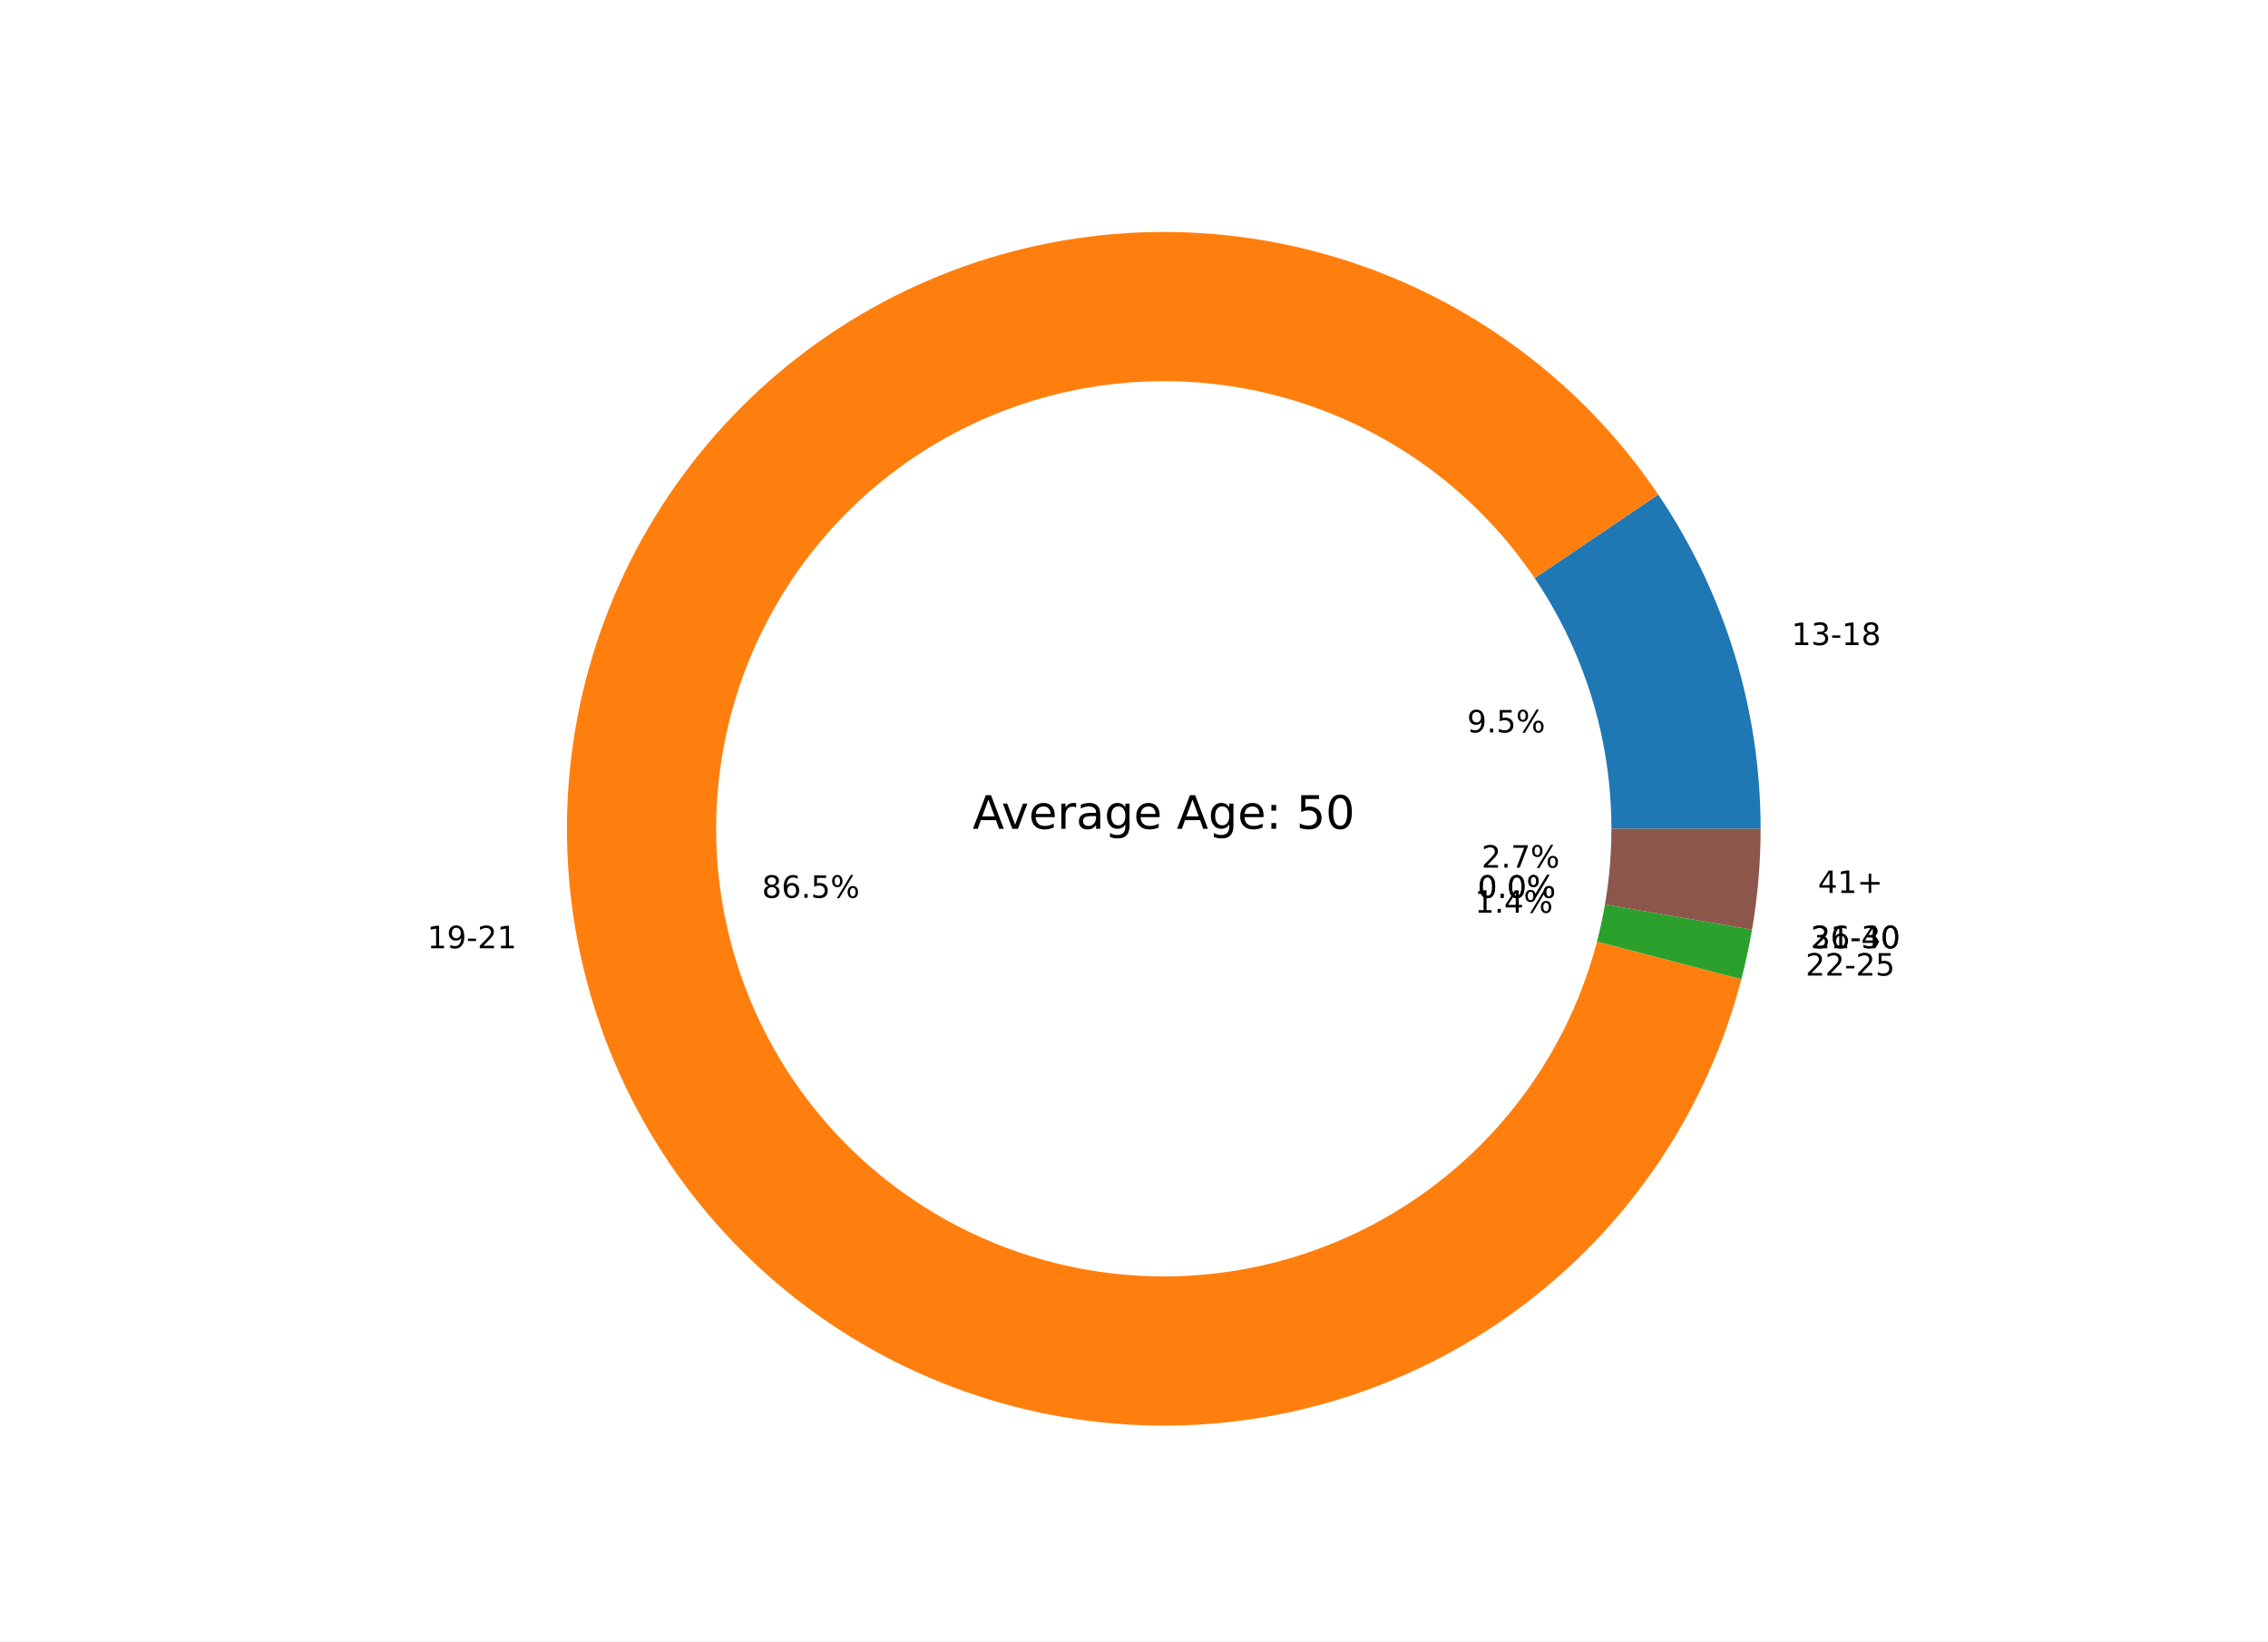
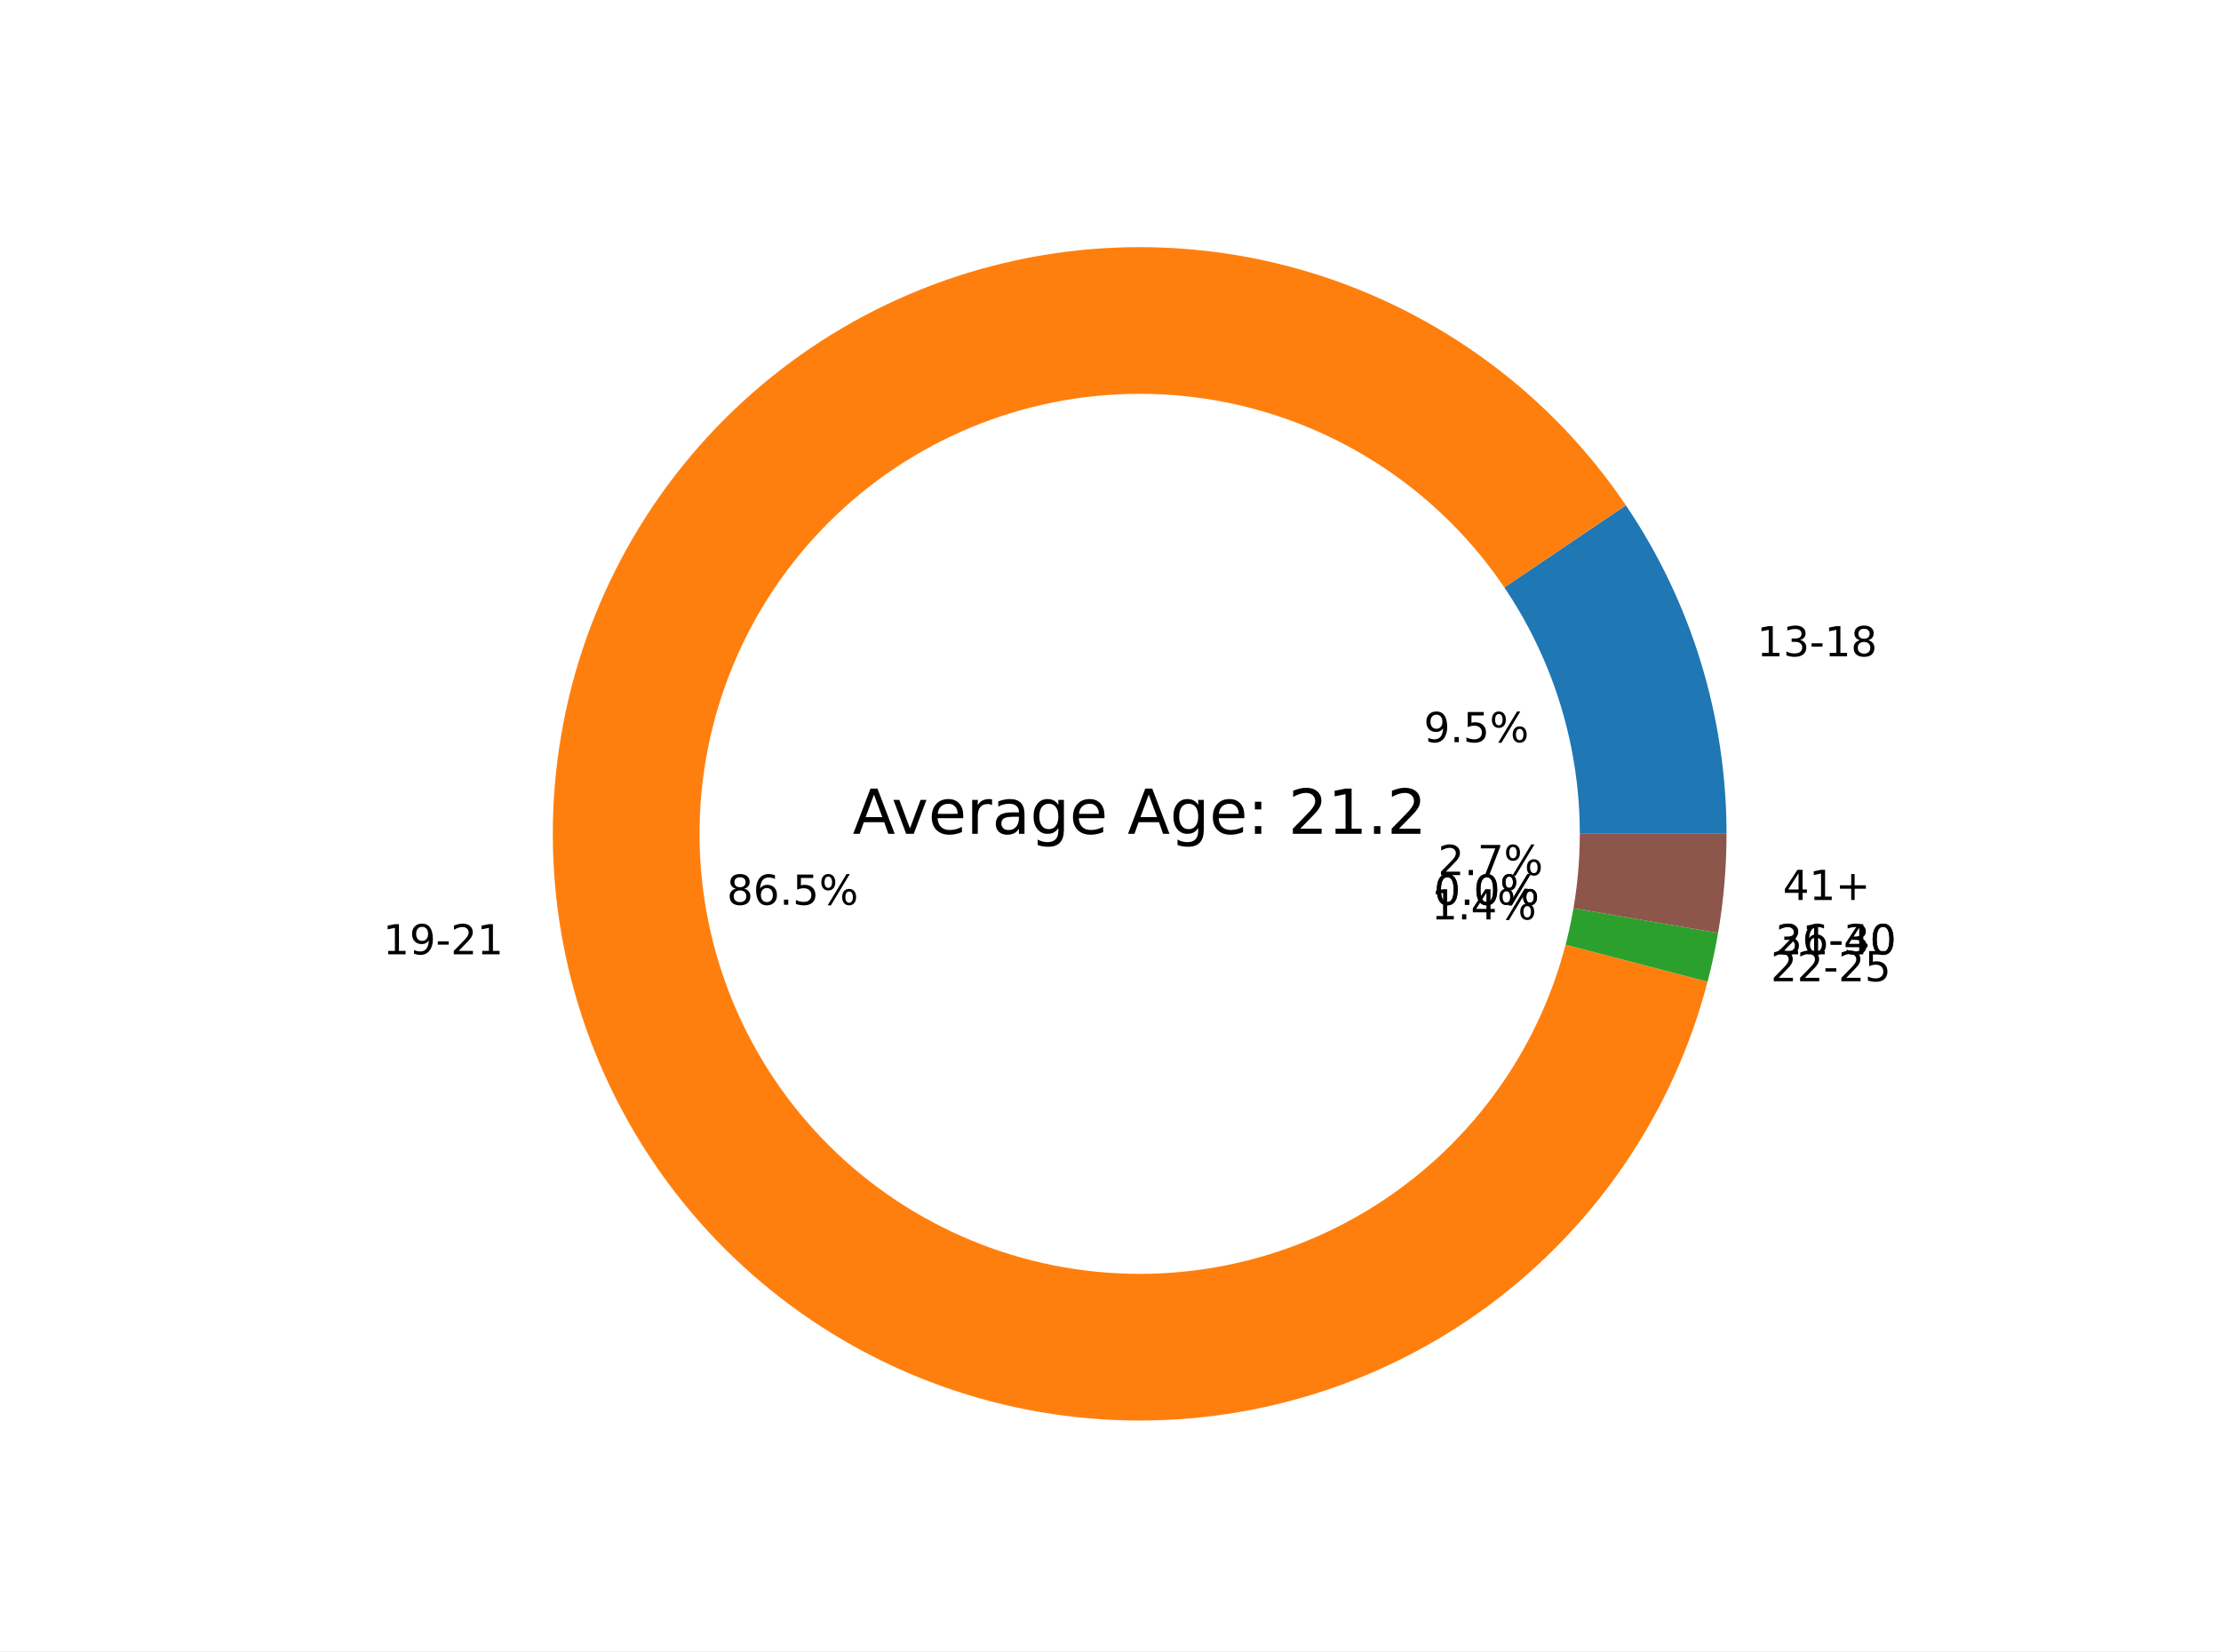
- <svg xmlns="http://www.w3.org/2000/svg" xmlns:xlink="http://www.w3.org/1999/xlink" height="533.52pt" version="1.1" viewBox="0 0 737.28 533.52" width="737.28pt">
+ <svg xmlns="http://www.w3.org/2000/svg" xmlns:xlink="http://www.w3.org/1999/xlink" height="398.88pt" version="1.1" viewBox="0 0 536.4 398.88" width="536.4pt">
  <defs>
    <style type="text/css">*{stroke-linecap:butt;stroke-linejoin:round;}</style>
  </defs>
  <g id="figure_1">
    <g id="patch_1">
-       <path d="M 0 533.52  L 737.28 533.52  L 737.28 0  L 0 0  z " style="fill:#ffffff;" />
+       <path d="M 0 398.88  L 536.4 398.88  L 536.4 0  L 0 0  z " style="fill:#ffffff;" />
    </g>
    <g id="axes_1">
      <g id="patch_2">
-         <path d="M 572.341 269.428  C 572.341 250.173 569.474 231.025 563.836 212.614  C 558.198 194.204 549.85 176.734 539.068 160.782  L 378.321 269.428  L 572.341 269.428  z " style="fill:#1f77b4;" />
+         <path d="M 416.977 201.434  C 416.977 187.369 414.884 173.381 410.765 159.932  C 406.646 146.483 400.548 133.721 392.672 122.068  L 275.245 201.434  L 416.977 201.434  z " style="fill:#1f77b4;" />
      </g>
      <g id="patch_3">
-         <path d="M 539.068 160.782  C 526.739 142.54 511.394 126.529 493.692 113.436  C 475.989 100.344 456.187 90.36 435.134 83.913  C 414.082 77.465 392.085 74.648 370.087 75.583  C 348.089 76.517 326.41 81.19 305.98 89.399  C 285.55 97.608 266.665 109.236 250.137 123.783  C 233.609 138.329 219.677 155.584 208.939 174.805  C 198.201 194.027 190.813 214.937 187.092 236.638  C 183.371 258.339 183.371 280.516 187.092 302.217  C 190.813 323.918 198.201 344.828 208.939 364.05  C 219.677 383.272 233.609 400.526 250.137 415.073  C 266.665 429.619 285.55 441.247 305.98 449.456  C 326.41 457.666 348.089 462.338 370.087 463.272  C 392.085 464.207 414.082 461.39 435.134 454.943  C 456.187 448.495 475.989 438.511 493.692 425.419  C 511.394 412.326 526.739 396.315 539.068 378.074  C 551.398 359.832 560.532 339.623 566.08 318.316  L 378.321 269.428  L 539.068 160.782  z " style="fill:#ff7f0e;" />
+         <path d="M 392.672 122.068  C 383.665 108.742 372.455 97.046 359.524 87.482  C 346.592 77.918 332.126 70.624 316.747 65.914  C 301.368 61.205 285.299 59.147 269.229 59.829  C 253.16 60.512 237.323 63.925 222.399 69.922  C 207.475 75.919 193.679 84.413 181.606 95.04  C 169.532 105.666 159.354 118.27 151.51 132.312  C 143.666 146.354 138.269 161.629 135.551 177.481  C 132.833 193.334 132.833 209.535 135.551 225.387  C 138.269 241.24 143.666 256.515 151.51 270.557  C 159.354 284.598 169.532 297.203 181.606 307.829  C 193.679 318.456 207.475 326.95 222.399 332.947  C 237.323 338.944 253.16 342.357 269.229 343.039  C 285.299 343.722 301.368 341.664 316.747 336.954  C 332.126 332.245 346.592 324.951 359.524 315.387  C 372.455 305.823 383.665 294.127 392.672 280.801  C 401.678 267.475 408.351 252.713 412.404 237.148  L 275.245 201.434  L 392.672 122.068  z " style="fill:#ff7f0e;" />
      </g>
      <g id="patch_4">
-         <path d="M 566.08 318.316  C 566.772 315.659 567.407 312.988 567.986 310.303  C 568.564 307.619 569.086 304.923 569.55 302.217  L 378.321 269.428  L 566.08 318.316  z " style="fill:#2ca02c;" />
+         <path d="M 412.404 237.148  C 412.91 235.207 413.374 233.255 413.796 231.295  C 414.219 229.334 414.6 227.364 414.939 225.387  L 275.245 201.434  L 412.404 237.148  z " style="fill:#2ca02c;" />
      </g>
      <g id="patch_5">
-         <path d="M 569.55 302.217  C 569.55 302.217 569.55 302.217 569.55 302.217  L 378.321 269.428  L 569.55 302.217  z " style="fill:#d62728;" />
+         <path d="M 414.939 225.387  C 414.939 225.387 414.939 225.387 414.939 225.387  L 275.245 201.434  L 414.939 225.387  z " style="fill:#d62728;" />
      </g>
      <g id="patch_6">
-         <path d="M 569.55 302.217  C 569.55 302.217 569.55 302.217 569.55 302.217  L 378.321 269.428  L 569.55 302.217  z " style="fill:#9467bd;" />
+         <path d="M 414.939 225.387  C 414.939 225.387 414.939 225.387 414.939 225.387  L 275.245 201.434  L 414.939 225.387  z " style="fill:#9467bd;" />
      </g>
      <g id="patch_7">
-         <path d="M 569.55 302.217  C 570.478 296.804 571.176 291.354 571.642 285.882  C 572.107 280.409 572.341 274.92 572.341 269.428  L 378.321 269.428  L 569.55 302.217  z " style="fill:#8c564b;" />
+         <path d="M 414.939 225.387  C 415.617 221.433 416.127 217.452 416.467 213.454  C 416.807 209.457 416.977 205.446 416.977 201.434  L 275.245 201.434  L 414.939 225.387  z " style="fill:#8c564b;" />
      </g>
      <g id="patch_8">
-         <path clip-path="url(#p6bbcf60393)" d="M 378.321 414.942  C 416.912 414.942 453.928 399.61 481.215 372.322  C 508.503 345.034 523.836 308.019 523.836 269.428  C 523.836 230.837 508.503 193.821 481.215 166.533  C 453.928 139.245 416.912 123.913 378.321 123.913  C 339.73 123.913 302.715 139.245 275.427 166.533  C 248.139 193.821 232.806 230.837 232.806 269.428  C 232.806 308.019 248.139 345.034 275.427 372.322  C 302.715 399.61 339.73 414.942 378.321 414.942  z " style="fill:#ffffff;" />
+         <path clip-path="url(#p635c80adcd)" d="M 275.245 307.734  C 303.436 307.734 330.476 296.534 350.41 276.6  C 370.344 256.665 381.544 229.625 381.544 201.434  C 381.544 173.243 370.344 146.203 350.41 126.269  C 330.476 106.335 303.436 95.135 275.245 95.135  C 247.054 95.135 220.014 106.335 200.08 126.269  C 180.146 146.203 168.945 173.243 168.945 201.434  C 168.945 229.625 180.146 256.665 200.08 276.6  C 220.014 296.534 247.054 307.734 275.245 307.734  z " style="fill:#ffffff;" />
      </g>
      <g id="matplotlib.axis_1" />
      <g id="matplotlib.axis_2" />
      <g id="text_1">
-         <g transform="translate(582.3876 209.6923)scale(0.1 -0.1)">
+         <g transform="translate(424.3169 158.541)scale(0.1 -0.1)">
          <defs>
            <path d="M 12.406 8.297  L 28.516 8.297  L 28.516 63.922  L 10.984 60.406  L 10.984 69.391  L 28.422 72.906  L 38.281 72.906  L 38.281 8.297  L 54.391 8.297  L 54.391 0  L 12.406 0  z " id="DejaVuSans-49" />
            <path d="M 40.578 39.312  Q 47.656 37.797 51.625 33  Q 55.609 28.219 55.609 21.188  Q 55.609 10.406 48.188 4.484  Q 40.766 -1.422 27.094 -1.422  Q 22.516 -1.422 17.656 -0.516  Q 12.797 0.391 7.625 2.203  L 7.625 11.719  Q 11.719 9.328 16.594 8.109  Q 21.484 6.891 26.812 6.891  Q 36.078 6.891 40.938 10.547  Q 45.797 14.203 45.797 21.188  Q 45.797 27.641 41.281 31.266  Q 36.766 34.906 28.719 34.906  L 20.219 34.906  L 20.219 43.016  L 29.109 43.016  Q 36.375 43.016 40.234 45.922  Q 44.094 48.828 44.094 54.297  Q 44.094 59.906 40.109 62.906  Q 36.141 65.922 28.719 65.922  Q 24.656 65.922 20.016 65.031  Q 15.375 64.156 9.812 62.312  L 9.812 71.094  Q 15.438 72.656 20.344 73.438  Q 25.25 74.219 29.594 74.219  Q 40.828 74.219 47.359 69.109  Q 53.906 64.016 53.906 55.328  Q 53.906 49.266 50.438 45.094  Q 46.969 40.922 40.578 39.312  z " id="DejaVuSans-51" />
            <path d="M 4.891 31.391  L 31.203 31.391  L 31.203 23.391  L 4.891 23.391  z " id="DejaVuSans-45" />
            <path d="M 31.781 34.625  Q 24.75 34.625 20.719 30.859  Q 16.703 27.094 16.703 20.516  Q 16.703 13.922 20.719 10.156  Q 24.75 6.391 31.781 6.391  Q 38.812 6.391 42.859 10.172  Q 46.922 13.969 46.922 20.516  Q 46.922 27.094 42.891 30.859  Q 38.875 34.625 31.781 34.625  z M 21.922 38.812  Q 15.578 40.375 12.031 44.719  Q 8.5 49.078 8.5 55.328  Q 8.5 64.062 14.719 69.141  Q 20.953 74.219 31.781 74.219  Q 42.672 74.219 48.875 69.141  Q 55.078 64.062 55.078 55.328  Q 55.078 49.078 51.531 44.719  Q 48 40.375 41.703 38.812  Q 48.828 37.156 52.797 32.312  Q 56.781 27.484 56.781 20.516  Q 56.781 9.906 50.312 4.234  Q 43.844 -1.422 31.781 -1.422  Q 19.734 -1.422 13.25 4.234  Q 6.781 9.906 6.781 20.516  Q 6.781 27.484 10.781 32.312  Q 14.797 37.156 21.922 38.812  z M 18.312 54.391  Q 18.312 48.734 21.844 45.562  Q 25.391 42.391 31.781 42.391  Q 38.141 42.391 41.719 45.562  Q 45.312 48.734 45.312 54.391  Q 45.312 60.062 41.719 63.234  Q 38.141 66.406 31.781 66.406  Q 25.391 66.406 21.844 63.234  Q 18.312 60.062 18.312 54.391  z " id="DejaVuSans-56" />
          </defs>
          <use xlink:href="#DejaVuSans-49" />
          <use x="63.623" xlink:href="#DejaVuSans-51" />
          <use x="127.246" xlink:href="#DejaVuSans-45" />
          <use x="163.33" xlink:href="#DejaVuSans-49" />
          <use x="226.953" xlink:href="#DejaVuSans-56" />
        </g>
      </g>
      <g id="text_2">
-         <g transform="translate(476.9278 238.099)scale(0.1 -0.1)">
+         <g transform="translate(343.8545 179.2922)scale(0.1 -0.1)">
          <defs>
            <path d="M 10.984 1.516  L 10.984 10.5  Q 14.703 8.734 18.5 7.812  Q 22.312 6.891 25.984 6.891  Q 35.75 6.891 40.891 13.453  Q 46.047 20.016 46.781 33.406  Q 43.953 29.203 39.594 26.953  Q 35.25 24.703 29.984 24.703  Q 19.047 24.703 12.672 31.312  Q 6.297 37.938 6.297 49.422  Q 6.297 60.641 12.938 67.422  Q 19.578 74.219 30.609 74.219  Q 43.266 74.219 49.922 64.516  Q 56.594 54.828 56.594 36.375  Q 56.594 19.141 48.406 8.859  Q 40.234 -1.422 26.422 -1.422  Q 22.703 -1.422 18.891 -0.688  Q 15.094 0.047 10.984 1.516  z M 30.609 32.422  Q 37.25 32.422 41.125 36.953  Q 45.016 41.5 45.016 49.422  Q 45.016 57.281 41.125 61.844  Q 37.25 66.406 30.609 66.406  Q 23.969 66.406 20.094 61.844  Q 16.219 57.281 16.219 49.422  Q 16.219 41.5 20.094 36.953  Q 23.969 32.422 30.609 32.422  z " id="DejaVuSans-57" />
            <path d="M 10.688 12.406  L 21 12.406  L 21 0  L 10.688 0  z " id="DejaVuSans-46" />
            <path d="M 10.797 72.906  L 49.516 72.906  L 49.516 64.594  L 19.828 64.594  L 19.828 46.734  Q 21.969 47.469 24.109 47.828  Q 26.266 48.188 28.422 48.188  Q 40.625 48.188 47.75 41.5  Q 54.891 34.812 54.891 23.391  Q 54.891 11.625 47.562 5.094  Q 40.234 -1.422 26.906 -1.422  Q 22.312 -1.422 17.547 -0.641  Q 12.797 0.141 7.719 1.703  L 7.719 11.625  Q 12.109 9.234 16.797 8.062  Q 21.484 6.891 26.703 6.891  Q 35.156 6.891 40.078 11.328  Q 45.016 15.766 45.016 23.391  Q 45.016 31 40.078 35.438  Q 35.156 39.891 26.703 39.891  Q 22.75 39.891 18.812 39.016  Q 14.891 38.141 10.797 36.281  z " id="DejaVuSans-53" />
            <path d="M 72.703 32.078  Q 68.453 32.078 66.031 28.469  Q 63.625 24.859 63.625 18.406  Q 63.625 12.062 66.031 8.422  Q 68.453 4.781 72.703 4.781  Q 76.859 4.781 79.266 8.422  Q 81.688 12.062 81.688 18.406  Q 81.688 24.812 79.266 28.438  Q 76.859 32.078 72.703 32.078  z M 72.703 38.281  Q 80.422 38.281 84.953 32.906  Q 89.5 27.547 89.5 18.406  Q 89.5 9.281 84.938 3.922  Q 80.375 -1.422 72.703 -1.422  Q 64.891 -1.422 60.344 3.922  Q 55.812 9.281 55.812 18.406  Q 55.812 27.594 60.375 32.938  Q 64.938 38.281 72.703 38.281  z M 22.312 68.016  Q 18.109 68.016 15.688 64.375  Q 13.281 60.75 13.281 54.391  Q 13.281 47.953 15.672 44.328  Q 18.062 40.719 22.312 40.719  Q 26.562 40.719 28.969 44.328  Q 31.391 47.953 31.391 54.391  Q 31.391 60.688 28.953 64.344  Q 26.516 68.016 22.312 68.016  z M 66.406 74.219  L 74.219 74.219  L 28.609 -1.422  L 20.797 -1.422  z M 22.312 74.219  Q 30.031 74.219 34.609 68.875  Q 39.203 63.531 39.203 54.391  Q 39.203 45.172 34.641 39.844  Q 30.078 34.516 22.312 34.516  Q 14.547 34.516 10.031 39.859  Q 5.516 45.219 5.516 54.391  Q 5.516 63.484 10.047 68.844  Q 14.594 74.219 22.312 74.219  z " id="DejaVuSans-37" />
          </defs>
          <use xlink:href="#DejaVuSans-57" />
          <use x="63.623" xlink:href="#DejaVuSans-46" />
          <use x="95.41" xlink:href="#DejaVuSans-53" />
          <use x="159.033" xlink:href="#DejaVuSans-37" />
        </g>
      </g>
      <g id="text_3">
-         <g transform="translate(138.9117 308.2554)scale(0.1 -0.1)">
+         <g transform="translate(92.52356 230.542)scale(0.1 -0.1)">
          <defs>
            <path d="M 19.188 8.297  L 53.609 8.297  L 53.609 0  L 7.328 0  L 7.328 8.297  Q 12.938 14.109 22.625 23.891  Q 32.328 33.688 34.812 36.531  Q 39.547 41.844 41.422 45.531  Q 43.312 49.219 43.312 52.781  Q 43.312 58.594 39.234 62.25  Q 35.156 65.922 28.609 65.922  Q 23.969 65.922 18.812 64.312  Q 13.672 62.703 7.812 59.422  L 7.812 69.391  Q 13.766 71.781 18.938 73  Q 24.125 74.219 28.422 74.219  Q 39.75 74.219 46.484 68.547  Q 53.219 62.891 53.219 53.422  Q 53.219 48.922 51.531 44.891  Q 49.859 40.875 45.406 35.406  Q 44.188 33.984 37.641 27.219  Q 31.109 20.453 19.188 8.297  z " id="DejaVuSans-50" />
          </defs>
          <use xlink:href="#DejaVuSans-49" />
          <use x="63.623" xlink:href="#DejaVuSans-57" />
          <use x="127.246" xlink:href="#DejaVuSans-45" />
          <use x="163.33" xlink:href="#DejaVuSans-50" />
          <use x="226.953" xlink:href="#DejaVuSans-49" />
        </g>
      </g>
      <g id="text_4">
-         <g transform="translate(247.7003 291.8607)scale(0.1 -0.1)">
+         <g transform="translate(175.5448 218.5655)scale(0.1 -0.1)">
          <defs>
            <path d="M 33.016 40.375  Q 26.375 40.375 22.484 35.828  Q 18.609 31.297 18.609 23.391  Q 18.609 15.531 22.484 10.953  Q 26.375 6.391 33.016 6.391  Q 39.656 6.391 43.531 10.953  Q 47.406 15.531 47.406 23.391  Q 47.406 31.297 43.531 35.828  Q 39.656 40.375 33.016 40.375  z M 52.594 71.297  L 52.594 62.312  Q 48.875 64.062 45.094 64.984  Q 41.312 65.922 37.594 65.922  Q 27.828 65.922 22.672 59.328  Q 17.531 52.734 16.797 39.406  Q 19.672 43.656 24.016 45.922  Q 28.375 48.188 33.594 48.188  Q 44.578 48.188 50.953 41.516  Q 57.328 34.859 57.328 23.391  Q 57.328 12.156 50.688 5.359  Q 44.047 -1.422 33.016 -1.422  Q 20.359 -1.422 13.672 8.266  Q 6.984 17.969 6.984 36.375  Q 6.984 53.656 15.188 63.938  Q 23.391 74.219 37.203 74.219  Q 40.922 74.219 44.703 73.484  Q 48.484 72.75 52.594 71.297  z " id="DejaVuSans-54" />
          </defs>
          <use xlink:href="#DejaVuSans-56" />
          <use x="63.623" xlink:href="#DejaVuSans-54" />
          <use x="127.246" xlink:href="#DejaVuSans-46" />
          <use x="159.033" xlink:href="#DejaVuSans-53" />
          <use x="222.656" xlink:href="#DejaVuSans-37" />
        </g>
      </g>
      <g id="text_5">
-         <g transform="translate(586.9524 317.1504)scale(0.1 -0.1)">
+         <g transform="translate(427.6515 237.0399)scale(0.1 -0.1)">
          <use xlink:href="#DejaVuSans-50" />
          <use x="63.623" xlink:href="#DejaVuSans-50" />
          <use x="127.246" xlink:href="#DejaVuSans-45" />
          <use x="163.33" xlink:href="#DejaVuSans-50" />
          <use x="226.953" xlink:href="#DejaVuSans-53" />
        </g>
      </g>
      <g id="text_6">
-         <g transform="translate(479.4176 296.7125)scale(0.1 -0.1)">
+         <g transform="translate(345.6733 222.1098)scale(0.1 -0.1)">
          <defs>
            <path d="M 37.797 64.312  L 12.891 25.391  L 37.797 25.391  z M 35.203 72.906  L 47.609 72.906  L 47.609 25.391  L 58.016 25.391  L 58.016 17.188  L 47.609 17.188  L 47.609 0  L 37.797 0  L 37.797 17.188  L 4.891 17.188  L 4.891 26.703  z " id="DejaVuSans-52" />
          </defs>
          <use xlink:href="#DejaVuSans-49" />
          <use x="63.623" xlink:href="#DejaVuSans-46" />
          <use x="95.41" xlink:href="#DejaVuSans-52" />
          <use x="159.033" xlink:href="#DejaVuSans-37" />
        </g>
      </g>
      <g id="text_7">
-         <g transform="translate(588.6727 308.2553)scale(0.1 -0.1)">
+         <g transform="translate(428.9082 230.542)scale(0.1 -0.1)">
          <defs>
            <path d="M 31.781 66.406  Q 24.172 66.406 20.328 58.906  Q 16.5 51.422 16.5 36.375  Q 16.5 21.391 20.328 13.891  Q 24.172 6.391 31.781 6.391  Q 39.453 6.391 43.281 13.891  Q 47.125 21.391 47.125 36.375  Q 47.125 51.422 43.281 58.906  Q 39.453 66.406 31.781 66.406  z M 31.781 74.219  Q 44.047 74.219 50.516 64.516  Q 56.984 54.828 56.984 36.375  Q 56.984 17.969 50.516 8.266  Q 44.047 -1.422 31.781 -1.422  Q 19.531 -1.422 13.062 8.266  Q 6.594 17.969 6.594 36.375  Q 6.594 54.828 13.062 64.516  Q 19.531 74.219 31.781 74.219  z " id="DejaVuSans-48" />
          </defs>
          <use xlink:href="#DejaVuSans-50" />
          <use x="63.623" xlink:href="#DejaVuSans-54" />
          <use x="127.246" xlink:href="#DejaVuSans-45" />
          <use x="163.33" xlink:href="#DejaVuSans-51" />
          <use x="226.953" xlink:href="#DejaVuSans-48" />
        </g>
      </g>
      <g id="text_8">
-         <g transform="translate(480.356 291.8606)scale(0.1 -0.1)">
+         <g transform="translate(346.3588 218.5655)scale(0.1 -0.1)">
          <use xlink:href="#DejaVuSans-48" />
          <use x="63.623" xlink:href="#DejaVuSans-46" />
          <use x="95.41" xlink:href="#DejaVuSans-48" />
          <use x="159.033" xlink:href="#DejaVuSans-37" />
        </g>
      </g>
      <g id="text_9">
-         <g transform="translate(588.6727 308.2553)scale(0.1 -0.1)">
+         <g transform="translate(428.9082 230.542)scale(0.1 -0.1)">
          <use xlink:href="#DejaVuSans-51" />
          <use x="63.623" xlink:href="#DejaVuSans-49" />
          <use x="127.246" xlink:href="#DejaVuSans-45" />
          <use x="163.33" xlink:href="#DejaVuSans-52" />
          <use x="226.953" xlink:href="#DejaVuSans-48" />
        </g>
      </g>
      <g id="text_10">
-         <g transform="translate(480.356 291.8606)scale(0.1 -0.1)">
+         <g transform="translate(346.3588 218.5655)scale(0.1 -0.1)">
          <use xlink:href="#DejaVuSans-48" />
          <use x="63.623" xlink:href="#DejaVuSans-46" />
          <use x="95.41" xlink:href="#DejaVuSans-48" />
          <use x="159.033" xlink:href="#DejaVuSans-37" />
        </g>
      </g>
      <g id="text_11">
-         <g transform="translate(590.9737 290.2863)scale(0.1 -0.1)">
+         <g transform="translate(430.5891 217.4155)scale(0.1 -0.1)">
          <defs>
            <path d="M 46 62.703  L 46 35.5  L 73.188 35.5  L 73.188 27.203  L 46 27.203  L 46 0  L 37.797 0  L 37.797 27.203  L 10.594 27.203  L 10.594 35.5  L 37.797 35.5  L 37.797 62.703  z " id="DejaVuSans-43" />
          </defs>
          <use xlink:href="#DejaVuSans-52" />
          <use x="63.623" xlink:href="#DejaVuSans-49" />
          <use x="127.246" xlink:href="#DejaVuSans-43" />
        </g>
      </g>
      <g id="text_12">
-         <g transform="translate(481.6111 282.0594)scale(0.1 -0.1)">
+         <g transform="translate(347.2757 211.4056)scale(0.1 -0.1)">
          <defs>
            <path d="M 8.203 72.906  L 55.078 72.906  L 55.078 68.703  L 28.609 0  L 18.312 0  L 43.219 64.594  L 8.203 64.594  z " id="DejaVuSans-55" />
          </defs>
          <use xlink:href="#DejaVuSans-50" />
          <use x="63.623" xlink:href="#DejaVuSans-46" />
          <use x="95.41" xlink:href="#DejaVuSans-55" />
          <use x="159.033" xlink:href="#DejaVuSans-37" />
        </g>
      </g>
      <g id="text_13">
-         <g transform="translate(316.1777 269.4276)scale(0.15 -0.15)">
+         <g transform="translate(205.9459 201.4344)scale(0.15 -0.15)">
          <defs>
            <path d="M 34.188 63.188  L 20.797 26.906  L 47.609 26.906  z M 28.609 72.906  L 39.797 72.906  L 67.578 0  L 57.328 0  L 50.688 18.703  L 17.828 18.703  L 11.188 0  L 0.781 0  z " id="DejaVuSans-65" />
            <path d="M 2.984 54.688  L 12.5 54.688  L 29.594 8.797  L 46.688 54.688  L 56.203 54.688  L 35.688 0  L 23.484 0  z " id="DejaVuSans-118" />
            <path d="M 56.203 29.594  L 56.203 25.203  L 14.891 25.203  Q 15.484 15.922 20.484 11.062  Q 25.484 6.203 34.422 6.203  Q 39.594 6.203 44.453 7.469  Q 49.312 8.734 54.109 11.281  L 54.109 2.781  Q 49.266 0.734 44.188 -0.344  Q 39.109 -1.422 33.891 -1.422  Q 20.797 -1.422 13.156 6.188  Q 5.516 13.812 5.516 26.812  Q 5.516 40.234 12.766 48.109  Q 20.016 56 32.328 56  Q 43.359 56 49.781 48.891  Q 56.203 41.797 56.203 29.594  z M 47.219 32.234  Q 47.125 39.594 43.094 43.984  Q 39.062 48.391 32.422 48.391  Q 24.906 48.391 20.391 44.141  Q 15.875 39.891 15.188 32.172  z " id="DejaVuSans-101" />
            <path d="M 41.109 46.297  Q 39.594 47.172 37.812 47.578  Q 36.031 48 33.891 48  Q 26.266 48 22.188 43.047  Q 18.109 38.094 18.109 28.812  L 18.109 0  L 9.078 0  L 9.078 54.688  L 18.109 54.688  L 18.109 46.188  Q 20.953 51.172 25.484 53.578  Q 30.031 56 36.531 56  Q 37.453 56 38.578 55.875  Q 39.703 55.766 41.062 55.516  z " id="DejaVuSans-114" />
            <path d="M 34.281 27.484  Q 23.391 27.484 19.188 25  Q 14.984 22.516 14.984 16.5  Q 14.984 11.719 18.141 8.906  Q 21.297 6.109 26.703 6.109  Q 34.188 6.109 38.703 11.406  Q 43.219 16.703 43.219 25.484  L 43.219 27.484  z M 52.203 31.203  L 52.203 0  L 43.219 0  L 43.219 8.297  Q 40.141 3.328 35.547 0.953  Q 30.953 -1.422 24.312 -1.422  Q 15.922 -1.422 10.953 3.297  Q 6 8.016 6 15.922  Q 6 25.141 12.172 29.828  Q 18.359 34.516 30.609 34.516  L 43.219 34.516  L 43.219 35.406  Q 43.219 41.609 39.141 45  Q 35.062 48.391 27.688 48.391  Q 23 48.391 18.547 47.266  Q 14.109 46.141 10.016 43.891  L 10.016 52.203  Q 14.938 54.109 19.578 55.047  Q 24.219 56 28.609 56  Q 40.484 56 46.344 49.844  Q 52.203 43.703 52.203 31.203  z " id="DejaVuSans-97" />
            <path d="M 45.406 27.984  Q 45.406 37.75 41.375 43.109  Q 37.359 48.484 30.078 48.484  Q 22.859 48.484 18.828 43.109  Q 14.797 37.75 14.797 27.984  Q 14.797 18.266 18.828 12.891  Q 22.859 7.516 30.078 7.516  Q 37.359 7.516 41.375 12.891  Q 45.406 18.266 45.406 27.984  z M 54.391 6.781  Q 54.391 -7.172 48.188 -13.984  Q 42 -20.797 29.203 -20.797  Q 24.469 -20.797 20.266 -20.094  Q 16.062 -19.391 12.109 -17.922  L 12.109 -9.188  Q 16.062 -11.328 19.922 -12.344  Q 23.781 -13.375 27.781 -13.375  Q 36.625 -13.375 41.016 -8.766  Q 45.406 -4.156 45.406 5.172  L 45.406 9.625  Q 42.625 4.781 38.281 2.391  Q 33.938 0 27.875 0  Q 17.828 0 11.672 7.656  Q 5.516 15.328 5.516 27.984  Q 5.516 40.672 11.672 48.328  Q 17.828 56 27.875 56  Q 33.938 56 38.281 53.609  Q 42.625 51.219 45.406 46.391  L 45.406 54.688  L 54.391 54.688  z " id="DejaVuSans-103" />
            <path id="DejaVuSans-32" />
            <path d="M 11.719 12.406  L 22.016 12.406  L 22.016 0  L 11.719 0  z M 11.719 51.703  L 22.016 51.703  L 22.016 39.312  L 11.719 39.312  z " id="DejaVuSans-58" />
          </defs>
          <use xlink:href="#DejaVuSans-65" />
          <use x="62.533" xlink:href="#DejaVuSans-118" />
          <use x="121.713" xlink:href="#DejaVuSans-101" />
          <use x="183.236" xlink:href="#DejaVuSans-114" />
          <use x="224.35" xlink:href="#DejaVuSans-97" />
          <use x="285.629" xlink:href="#DejaVuSans-103" />
          <use x="349.105" xlink:href="#DejaVuSans-101" />
          <use x="410.629" xlink:href="#DejaVuSans-32" />
          <use x="442.416" xlink:href="#DejaVuSans-65" />
          <use x="510.824" xlink:href="#DejaVuSans-103" />
          <use x="574.301" xlink:href="#DejaVuSans-101" />
          <use x="635.824" xlink:href="#DejaVuSans-58" />
          <use x="669.516" xlink:href="#DejaVuSans-32" />
-           <use x="701.303" xlink:href="#DejaVuSans-53" />
-           <use x="764.926" xlink:href="#DejaVuSans-48" />
+           <use x="701.303" xlink:href="#DejaVuSans-50" />
+           <use x="764.926" xlink:href="#DejaVuSans-49" />
+           <use x="828.549" xlink:href="#DejaVuSans-46" />
+           <use x="860.336" xlink:href="#DejaVuSans-50" />
        </g>
      </g>
    </g>
  </g>
  <defs>
-     <clipPath id="p6bbcf60393">
-       <rect height="410.81" width="571.392" x="92.16" y="64.022" />
+     <clipPath id="p635c80adcd">
+       <rect height="307.138" width="415.71" x="67.05" y="47.866" />
    </clipPath>
  </defs>
</svg>
